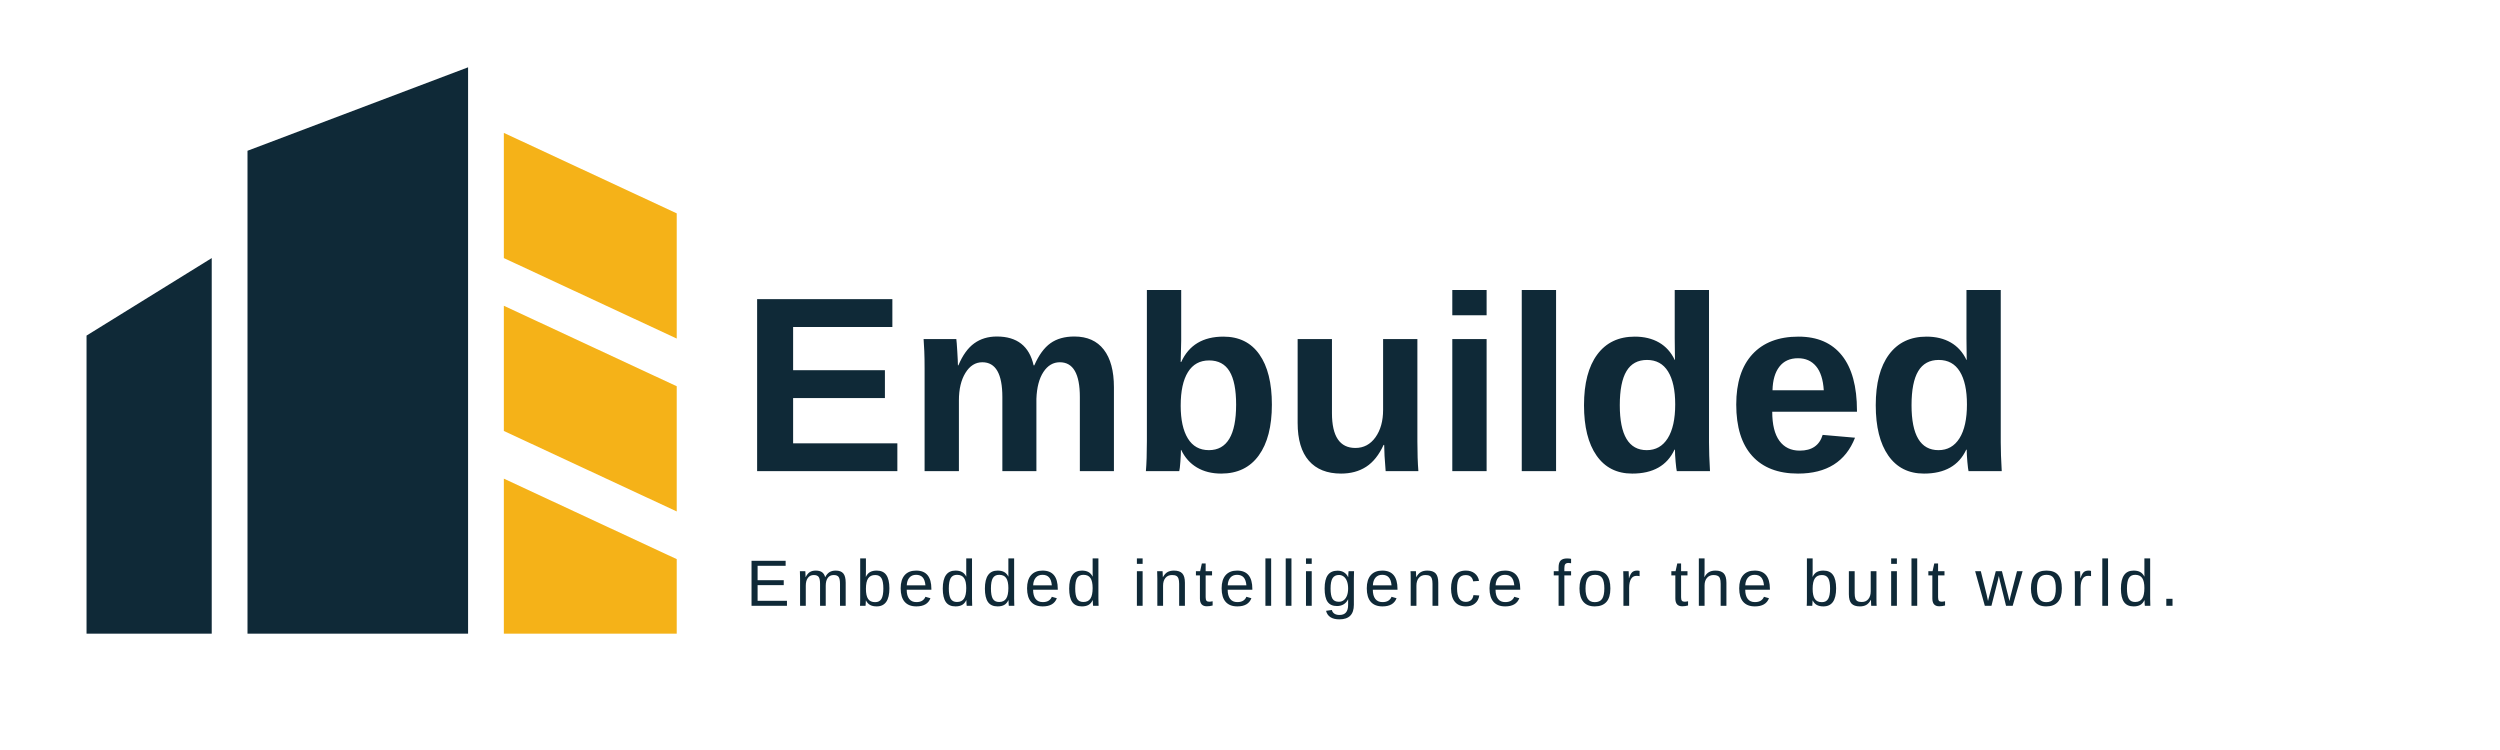
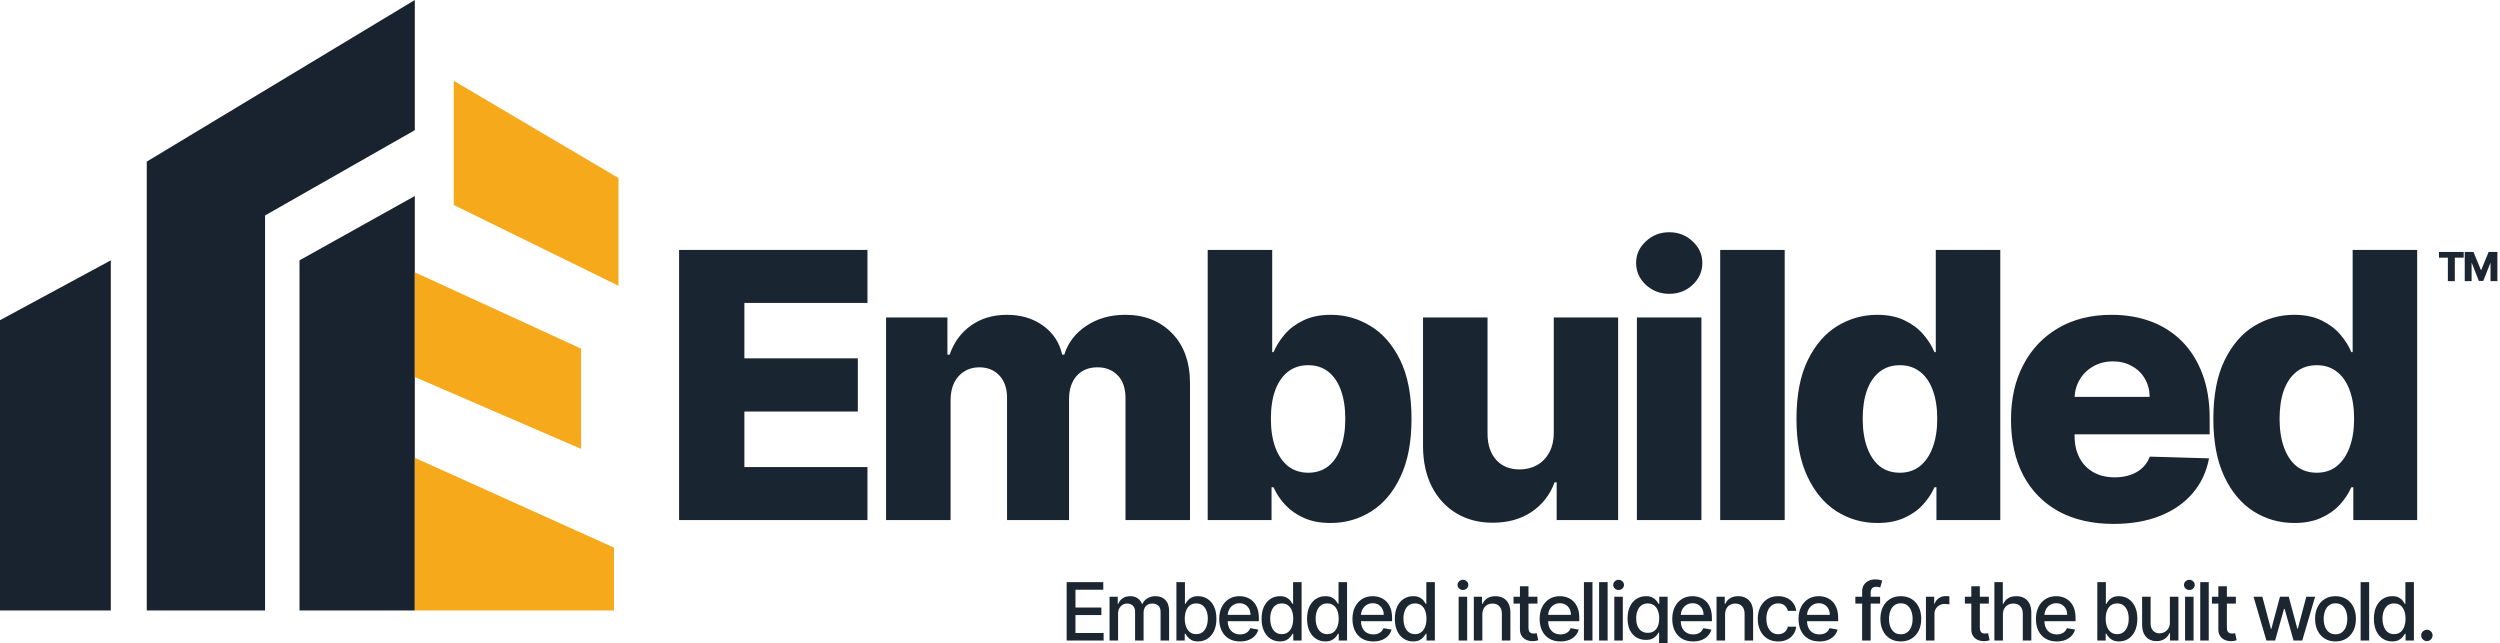
- <svg xmlns="http://www.w3.org/2000/svg" width="1300" height="390" viewBox="0 0 1300 390">
-   <style>text{font-family:Arial,Helvetica,sans-serif;fill:#0F2937}.brand{font-weight:700}.tag{letter-spacing:5px}</style>
-   <g transform="translate(45 35) scale(1.55)">
-     <g id="building-mark">
-       <path fill="#0F2937" d="M0 90 42 64v126H0ZM54 28 128 0v190H54Z" />
-       <path fill="#F5B218" d="M140 22 198 49v42l-58-27Zm0 58 58 27v42l-58-27Zm0 58 58 27v25h-58Z" />
-     </g>
-   </g>
-   <text class="brand" x="385" y="245" font-size="130">Embuilded</text>
-   <text x="388" y="315" font-size="34" letter-spacing="3">Embedded intelligence for the built world.</text>
+ <svg xmlns="http://www.w3.org/2000/svg" viewBox="0 0 1245 320">
+   <path d="M0 159.451L55.186 129.647V304H0V159.451Z" fill="#192330" />
+   <path d="M73.085 80.471L206.576 0V64.823L132 107.294V304H73.085V80.471Z" fill="#192330" />
+   <path d="M206.576 97.608L149.153 129.647V304H206.576V187.765V135.608V97.608Z" fill="#192330" />
+   <path d="M289.356 173.608L206.576 135.608V187.765L289.356 223.529V173.608Z" fill="#F5A91B" />
+   <path d="M225.966 40.235V102.078L308 142.314V88.667L225.966 40.235Z" fill="#F5A91B" />
+   <path d="M206.576 228L305.763 272.706V304H206.576V228Z" fill="#F5A91B" />
+   <path d="M338.183 259V124.455H431.997V150.864H370.702V178.457H427.201V204.932H370.702V232.59H431.997V259H338.183ZM441.263 259V158.091H471.811V176.617H472.928C475.03 170.486 478.578 165.646 483.571 162.098C488.564 158.551 494.52 156.777 501.44 156.777C508.448 156.777 514.448 158.573 519.441 162.164C524.434 165.755 527.609 170.573 528.967 176.617H530.018C531.901 170.617 535.58 165.821 541.055 162.23C546.53 158.595 552.99 156.777 560.435 156.777C569.983 156.777 577.735 159.843 583.692 165.974C589.648 172.062 592.626 180.428 592.626 191.07V259H560.501V198.428C560.501 193.392 559.209 189.559 556.625 186.931C554.041 184.26 550.69 182.924 546.573 182.924C542.15 182.924 538.668 184.369 536.128 187.26C533.631 190.107 532.383 193.939 532.383 198.757V259H501.506V198.1C501.506 193.413 500.236 189.713 497.695 186.997C495.155 184.282 491.805 182.924 487.644 182.924C484.841 182.924 482.366 183.603 480.22 184.961C478.074 186.275 476.388 188.158 475.162 190.61C473.979 193.063 473.388 195.954 473.388 199.282V259H441.263ZM601.432 259V124.455H633.557V175.369H634.214C635.528 172.303 637.39 169.347 639.799 166.5C642.251 163.653 645.361 161.332 649.127 159.536C652.938 157.697 657.493 156.777 662.792 156.777C669.8 156.777 676.347 158.616 682.435 162.295C688.567 165.974 693.516 171.646 697.283 179.311C701.049 186.975 702.932 196.742 702.932 208.611C702.932 220.042 701.115 229.612 697.48 237.32C693.888 245.029 689.027 250.81 682.895 254.664C676.807 258.518 670.041 260.445 662.595 260.445C657.515 260.445 653.113 259.613 649.39 257.949C645.667 256.285 642.536 254.095 639.996 251.379C637.499 248.664 635.572 245.751 634.214 242.642H633.229V259H601.432ZM632.9 208.545C632.9 213.976 633.623 218.706 635.068 222.736C636.558 226.765 638.682 229.897 641.441 232.13C644.244 234.32 647.594 235.415 651.492 235.415C655.434 235.415 658.785 234.32 661.544 232.13C664.303 229.897 666.384 226.765 667.785 222.736C669.23 218.706 669.953 213.976 669.953 208.545C669.953 203.115 669.23 198.406 667.785 194.421C666.384 190.435 664.303 187.348 661.544 185.158C658.829 182.968 655.478 181.873 651.492 181.873C647.551 181.873 644.2 182.946 641.441 185.092C638.682 187.238 636.558 190.304 635.068 194.289C633.623 198.275 632.9 203.027 632.9 208.545ZM773.772 215.444V158.091H805.831V259H775.217V240.211H774.166C771.932 246.386 768.122 251.292 762.735 254.927C757.392 258.518 750.932 260.314 743.355 260.314C736.478 260.314 730.434 258.737 725.222 255.584C720.011 252.43 715.959 248.029 713.069 242.379C710.178 236.685 708.711 230.028 708.667 222.407V158.091H740.792V216.1C740.836 221.575 742.282 225.889 745.128 229.043C747.975 232.196 751.851 233.773 756.757 233.773C759.954 233.773 762.822 233.072 765.363 231.67C767.947 230.225 769.983 228.145 771.472 225.429C773.005 222.67 773.772 219.341 773.772 215.444ZM815.179 259V158.091H847.305V259H815.179ZM831.275 146.331C826.764 146.331 822.888 144.842 819.647 141.864C816.406 138.842 814.785 135.207 814.785 130.958C814.785 126.754 816.406 123.163 819.647 120.184C822.888 117.162 826.764 115.651 831.275 115.651C835.83 115.651 839.706 117.162 842.903 120.184C846.144 123.163 847.765 126.754 847.765 130.958C847.765 135.207 846.144 138.842 842.903 141.864C839.706 144.842 835.83 146.331 831.275 146.331ZM888.778 124.455V259H856.653V124.455H888.778ZM934.981 260.445C927.536 260.445 920.769 258.518 914.681 254.664C908.593 250.81 903.732 245.029 900.097 237.32C896.462 229.612 894.644 220.042 894.644 208.611C894.644 196.742 896.527 186.975 900.294 179.311C904.06 171.646 908.988 165.974 915.075 162.295C921.207 158.616 927.799 156.777 934.85 156.777C940.149 156.777 944.682 157.697 948.449 159.536C952.216 161.332 955.325 163.653 957.778 166.5C960.231 169.347 962.092 172.303 963.362 175.369H964.019V124.455H996.144V259H964.347V242.642H963.362C962.004 245.751 960.077 248.664 957.581 251.379C955.084 254.095 951.953 256.285 948.186 257.949C944.463 259.613 940.062 260.445 934.981 260.445ZM946.15 235.415C950.048 235.415 953.376 234.32 956.135 232.13C958.895 229.897 961.019 226.765 962.508 222.736C963.997 218.706 964.742 213.976 964.742 208.545C964.742 203.027 963.997 198.275 962.508 194.289C961.063 190.304 958.938 187.238 956.135 185.092C953.376 182.946 950.048 181.873 946.15 181.873C942.164 181.873 938.792 182.968 936.032 185.158C933.273 187.348 931.171 190.435 929.726 194.421C928.324 198.406 927.623 203.115 927.623 208.545C927.623 213.976 928.346 218.706 929.791 222.736C931.237 226.765 933.317 229.897 936.032 232.13C938.792 234.32 942.164 235.415 946.15 235.415ZM1052.53 260.905C1041.98 260.905 1032.87 258.825 1025.2 254.664C1017.58 250.46 1011.71 244.481 1007.59 236.729C1003.52 228.933 1001.48 219.67 1001.48 208.94C1001.48 198.516 1003.54 189.406 1007.66 181.61C1011.78 173.77 1017.58 167.683 1025.07 163.347C1032.56 158.967 1041.38 156.777 1051.55 156.777C1058.73 156.777 1065.3 157.894 1071.25 160.127C1077.21 162.361 1082.36 165.668 1086.69 170.048C1091.03 174.427 1094.4 179.836 1096.81 186.274C1099.22 192.669 1100.42 200.005 1100.42 208.283V216.298H1012.72V197.64H1070.53C1070.49 194.224 1069.68 191.18 1068.1 188.508C1066.52 185.837 1064.36 183.756 1061.6 182.267C1058.88 180.734 1055.75 179.968 1052.2 179.968C1048.61 179.968 1045.39 180.778 1042.54 182.398C1039.7 183.975 1037.44 186.143 1035.78 188.902C1034.11 191.618 1033.24 194.705 1033.15 198.165V217.152C1033.15 221.269 1033.96 224.882 1035.58 227.991C1037.2 231.057 1039.5 233.444 1042.48 235.152C1045.46 236.86 1049 237.714 1053.12 237.714C1055.97 237.714 1058.55 237.32 1060.87 236.532C1063.2 235.744 1065.19 234.583 1066.85 233.05C1068.52 231.517 1069.76 229.634 1070.6 227.4L1100.09 228.254C1098.87 234.868 1096.17 240.627 1092.01 245.532C1087.9 250.394 1082.49 254.182 1075.79 256.898C1069.09 259.569 1061.33 260.905 1052.53 260.905ZM1142.59 260.445C1135.14 260.445 1128.37 258.518 1122.29 254.664C1116.2 250.81 1111.34 245.029 1107.7 237.32C1104.07 229.612 1102.25 220.042 1102.25 208.611C1102.25 196.742 1104.13 186.975 1107.9 179.311C1111.67 171.646 1116.59 165.974 1122.68 162.295C1128.81 158.616 1135.4 156.777 1142.45 156.777C1147.75 156.777 1152.29 157.697 1156.05 159.536C1159.82 161.332 1162.93 163.653 1165.38 166.5C1167.84 169.347 1169.7 172.303 1170.97 175.369H1171.62V124.455H1203.75V259H1171.95V242.642H1170.97C1169.61 245.751 1167.68 248.664 1165.19 251.379C1162.69 254.095 1159.56 256.285 1155.79 257.949C1152.07 259.613 1147.67 260.445 1142.59 260.445ZM1153.75 235.415C1157.65 235.415 1160.98 234.32 1163.74 232.13C1166.5 229.897 1168.62 226.765 1170.11 222.736C1171.6 218.706 1172.35 213.976 1172.35 208.545C1172.35 203.027 1171.6 198.275 1170.11 194.289C1168.67 190.304 1166.54 187.238 1163.74 185.092C1160.98 182.946 1157.65 181.873 1153.75 181.873C1149.77 181.873 1146.4 182.968 1143.64 185.158C1140.88 187.348 1138.78 190.435 1137.33 194.421C1135.93 198.406 1135.23 203.115 1135.23 208.545C1135.23 213.976 1135.95 218.706 1137.4 222.736C1138.84 226.765 1140.92 229.897 1143.64 232.13C1146.4 234.32 1149.77 235.415 1153.75 235.415Z" fill="#1A2532" />
+   <path d="M531.196 319V289.909H549.435V293.688H535.585V302.551H548.483V306.315H535.585V315.222H549.605V319H531.196ZM552.557 319V297.182H556.633V300.733H556.903C557.358 299.53 558.101 298.593 559.133 297.92C560.166 297.239 561.401 296.898 562.841 296.898C564.299 296.898 565.521 297.239 566.506 297.92C567.5 298.602 568.234 299.54 568.707 300.733H568.935C569.455 299.568 570.284 298.64 571.42 297.949C572.557 297.248 573.911 296.898 575.483 296.898C577.462 296.898 579.077 297.518 580.327 298.759C581.586 299.999 582.216 301.869 582.216 304.369V319H577.969V304.767C577.969 303.29 577.566 302.22 576.761 301.557C575.956 300.894 574.995 300.562 573.878 300.562C572.495 300.562 571.42 300.989 570.653 301.841C569.886 302.684 569.503 303.768 569.503 305.094V319H565.27V304.497C565.27 303.313 564.9 302.362 564.162 301.642C563.423 300.922 562.462 300.562 561.278 300.562C560.473 300.562 559.73 300.776 559.048 301.202C558.376 301.618 557.831 302.201 557.415 302.949C557.007 303.697 556.804 304.563 556.804 305.548V319H552.557ZM585.849 319V289.909H590.096V300.719H590.352C590.598 300.264 590.953 299.739 591.417 299.142C591.881 298.545 592.525 298.025 593.349 297.58C594.173 297.125 595.262 296.898 596.616 296.898C598.378 296.898 599.95 297.343 601.332 298.233C602.715 299.123 603.799 300.406 604.585 302.082C605.38 303.759 605.778 305.776 605.778 308.134C605.778 310.491 605.385 312.513 604.599 314.199C603.813 315.875 602.734 317.168 601.361 318.077C599.987 318.976 598.42 319.426 596.659 319.426C595.333 319.426 594.249 319.204 593.406 318.759C592.573 318.313 591.919 317.793 591.446 317.196C590.972 316.599 590.608 316.069 590.352 315.605H589.997V319H585.849ZM590.011 308.091C590.011 309.625 590.234 310.97 590.679 312.125C591.124 313.28 591.768 314.185 592.611 314.838C593.453 315.482 594.486 315.804 595.707 315.804C596.976 315.804 598.037 315.468 598.889 314.795C599.741 314.114 600.385 313.19 600.821 312.026C601.266 310.861 601.488 309.549 601.488 308.091C601.488 306.652 601.271 305.359 600.835 304.213C600.409 303.067 599.765 302.163 598.903 301.5C598.051 300.837 596.986 300.506 595.707 300.506C594.476 300.506 593.434 300.823 592.582 301.457C591.739 302.092 591.1 302.977 590.664 304.114C590.229 305.25 590.011 306.576 590.011 308.091ZM617.551 319.44C615.401 319.44 613.55 318.981 611.997 318.062C610.453 317.134 609.26 315.832 608.417 314.156C607.584 312.471 607.167 310.496 607.167 308.233C607.167 305.998 607.584 304.028 608.417 302.324C609.26 300.619 610.434 299.289 611.94 298.332C613.455 297.376 615.226 296.898 617.252 296.898C618.483 296.898 619.677 297.101 620.832 297.509C621.987 297.916 623.024 298.555 623.943 299.426C624.861 300.297 625.586 301.429 626.116 302.821C626.646 304.204 626.912 305.884 626.912 307.864V309.369H609.568V306.188H622.75C622.75 305.07 622.522 304.08 622.068 303.219C621.613 302.348 620.974 301.661 620.15 301.159C619.336 300.657 618.379 300.406 617.281 300.406C616.088 300.406 615.046 300.7 614.156 301.287C613.275 301.865 612.593 302.622 612.11 303.56C611.637 304.488 611.4 305.496 611.4 306.585V309.071C611.4 310.529 611.656 311.77 612.167 312.793C612.688 313.815 613.412 314.597 614.34 315.136C615.269 315.667 616.353 315.932 617.593 315.932C618.398 315.932 619.132 315.818 619.795 315.591C620.458 315.354 621.031 315.004 621.514 314.54C621.997 314.076 622.366 313.503 622.622 312.821L626.642 313.545C626.32 314.729 625.742 315.766 624.909 316.656C624.085 317.537 623.048 318.223 621.798 318.716C620.557 319.199 619.142 319.44 617.551 319.44ZM637.391 319.426C635.63 319.426 634.058 318.976 632.676 318.077C631.302 317.168 630.223 315.875 629.437 314.199C628.66 312.513 628.272 310.491 628.272 308.134C628.272 305.776 628.665 303.759 629.451 302.082C630.247 300.406 631.336 299.123 632.718 298.233C634.101 297.343 635.668 296.898 637.42 296.898C638.774 296.898 639.863 297.125 640.687 297.58C641.52 298.025 642.164 298.545 642.619 299.142C643.083 299.739 643.443 300.264 643.698 300.719H643.954V289.909H648.201V319H644.053V315.605H643.698C643.443 316.069 643.073 316.599 642.59 317.196C642.117 317.793 641.463 318.313 640.63 318.759C639.797 319.204 638.717 319.426 637.391 319.426ZM638.329 315.804C639.551 315.804 640.583 315.482 641.426 314.838C642.278 314.185 642.922 313.28 643.357 312.125C643.802 310.97 644.025 309.625 644.025 308.091C644.025 306.576 643.807 305.25 643.372 304.114C642.936 302.977 642.297 302.092 641.454 301.457C640.611 300.823 639.57 300.506 638.329 300.506C637.051 300.506 635.985 300.837 635.133 301.5C634.281 302.163 633.637 303.067 633.201 304.213C632.775 305.359 632.562 306.652 632.562 308.091C632.562 309.549 632.78 310.861 633.215 312.026C633.651 313.19 634.295 314.114 635.147 314.795C636.009 315.468 637.07 315.804 638.329 315.804ZM660.031 319.426C658.269 319.426 656.697 318.976 655.315 318.077C653.942 317.168 652.862 315.875 652.076 314.199C651.299 312.513 650.911 310.491 650.911 308.134C650.911 305.776 651.304 303.759 652.09 302.082C652.886 300.406 653.975 299.123 655.357 298.233C656.74 297.343 658.307 296.898 660.059 296.898C661.413 296.898 662.502 297.125 663.326 297.58C664.159 298.025 664.803 298.545 665.258 299.142C665.722 299.739 666.082 300.264 666.337 300.719H666.593V289.909H670.84V319H666.692V315.605H666.337C666.082 316.069 665.712 316.599 665.229 317.196C664.756 317.793 664.103 318.313 663.269 318.759C662.436 319.204 661.356 319.426 660.031 319.426ZM660.968 315.804C662.19 315.804 663.222 315.482 664.065 314.838C664.917 314.185 665.561 313.28 665.996 312.125C666.442 310.97 666.664 309.625 666.664 308.091C666.664 306.576 666.446 305.25 666.011 304.114C665.575 302.977 664.936 302.092 664.093 301.457C663.25 300.823 662.209 300.506 660.968 300.506C659.69 300.506 658.624 300.837 657.772 301.5C656.92 302.163 656.276 303.067 655.84 304.213C655.414 305.359 655.201 306.652 655.201 308.091C655.201 309.549 655.419 310.861 655.854 312.026C656.29 313.19 656.934 314.114 657.786 314.795C658.648 315.468 659.709 315.804 660.968 315.804ZM683.905 319.44C681.756 319.44 679.904 318.981 678.351 318.062C676.808 317.134 675.615 315.832 674.772 314.156C673.939 312.471 673.522 310.496 673.522 308.233C673.522 305.998 673.939 304.028 674.772 302.324C675.615 300.619 676.789 299.289 678.295 298.332C679.81 297.376 681.581 296.898 683.607 296.898C684.838 296.898 686.031 297.101 687.187 297.509C688.342 297.916 689.379 298.555 690.297 299.426C691.216 300.297 691.94 301.429 692.471 302.821C693.001 304.204 693.266 305.884 693.266 307.864V309.369H675.922V306.188H689.104C689.104 305.07 688.877 304.08 688.422 303.219C687.968 302.348 687.329 301.661 686.505 301.159C685.69 300.657 684.734 300.406 683.636 300.406C682.442 300.406 681.401 300.7 680.511 301.287C679.63 301.865 678.948 302.622 678.465 303.56C677.992 304.488 677.755 305.496 677.755 306.585V309.071C677.755 310.529 678.011 311.77 678.522 312.793C679.043 313.815 679.767 314.597 680.695 315.136C681.623 315.667 682.707 315.932 683.948 315.932C684.753 315.932 685.487 315.818 686.15 315.591C686.813 315.354 687.386 315.004 687.868 314.54C688.351 314.076 688.721 313.503 688.976 312.821L692.996 313.545C692.674 314.729 692.097 315.766 691.263 316.656C690.439 317.537 689.403 318.223 688.153 318.716C686.912 319.199 685.496 319.44 683.905 319.44ZM703.746 319.426C701.985 319.426 700.413 318.976 699.03 318.077C697.657 317.168 696.578 315.875 695.792 314.199C695.015 312.513 694.627 310.491 694.627 308.134C694.627 305.776 695.02 303.759 695.806 302.082C696.601 300.406 697.69 299.123 699.073 298.233C700.455 297.343 702.023 296.898 703.775 296.898C705.129 296.898 706.218 297.125 707.042 297.58C707.875 298.025 708.519 298.545 708.973 299.142C709.437 299.739 709.797 300.264 710.053 300.719H710.309V289.909H714.556V319H710.408V315.605H710.053C709.797 316.069 709.428 316.599 708.945 317.196C708.472 317.793 707.818 318.313 706.985 318.759C706.151 319.204 705.072 319.426 703.746 319.426ZM704.684 315.804C705.905 315.804 706.937 315.482 707.78 314.838C708.633 314.185 709.276 313.28 709.712 312.125C710.157 310.97 710.38 309.625 710.38 308.091C710.38 306.576 710.162 305.25 709.726 304.114C709.291 302.977 708.651 302.092 707.809 301.457C706.966 300.823 705.924 300.506 704.684 300.506C703.405 300.506 702.34 300.837 701.488 301.5C700.635 302.163 699.991 303.067 699.556 304.213C699.13 305.359 698.917 306.652 698.917 308.091C698.917 309.549 699.134 310.861 699.57 312.026C700.006 313.19 700.65 314.114 701.502 314.795C702.364 315.468 703.424 315.804 704.684 315.804ZM726.404 319V297.182H730.651V319H726.404ZM728.548 293.815C727.81 293.815 727.175 293.569 726.645 293.077C726.124 292.575 725.864 291.978 725.864 291.287C725.864 290.586 726.124 289.99 726.645 289.497C727.175 288.995 727.81 288.744 728.548 288.744C729.287 288.744 729.917 288.995 730.438 289.497C730.968 289.99 731.233 290.586 731.233 291.287C731.233 291.978 730.968 292.575 730.438 293.077C729.917 293.569 729.287 293.815 728.548 293.815ZM738.212 306.045V319H733.964V297.182H738.041V300.733H738.311C738.813 299.578 739.599 298.65 740.669 297.949C741.749 297.248 743.107 296.898 744.746 296.898C746.232 296.898 747.535 297.21 748.652 297.835C749.769 298.451 750.636 299.369 751.251 300.591C751.867 301.812 752.175 303.323 752.175 305.122V319H747.928V305.634C747.928 304.052 747.516 302.816 746.692 301.926C745.868 301.027 744.736 300.577 743.297 300.577C742.312 300.577 741.436 300.79 740.669 301.216C739.911 301.642 739.31 302.267 738.865 303.091C738.429 303.905 738.212 304.89 738.212 306.045ZM765.655 297.182V300.591H753.738V297.182H765.655ZM756.934 291.955H761.181V312.594C761.181 313.418 761.304 314.038 761.55 314.455C761.797 314.862 762.114 315.141 762.502 315.293C762.9 315.435 763.331 315.506 763.795 315.506C764.136 315.506 764.434 315.482 764.689 315.435C764.945 315.387 765.144 315.349 765.286 315.321L766.053 318.83C765.807 318.924 765.457 319.019 765.002 319.114C764.547 319.218 763.979 319.275 763.297 319.284C762.18 319.303 761.138 319.104 760.172 318.688C759.207 318.271 758.425 317.627 757.829 316.756C757.232 315.884 756.934 314.791 756.934 313.474V291.955ZM777.123 319.44C774.973 319.44 773.122 318.981 771.569 318.062C770.025 317.134 768.832 315.832 767.989 314.156C767.156 312.471 766.739 310.496 766.739 308.233C766.739 305.998 767.156 304.028 767.989 302.324C768.832 300.619 770.006 299.289 771.512 298.332C773.027 297.376 774.798 296.898 776.824 296.898C778.055 296.898 779.249 297.101 780.404 297.509C781.559 297.916 782.596 298.555 783.515 299.426C784.433 300.297 785.158 301.429 785.688 302.821C786.218 304.204 786.483 305.884 786.483 307.864V309.369H769.14V306.188H782.321C782.321 305.07 782.094 304.08 781.64 303.219C781.185 302.348 780.546 301.661 779.722 301.159C778.908 300.657 777.951 300.406 776.853 300.406C775.66 300.406 774.618 300.7 773.728 301.287C772.847 301.865 772.165 302.622 771.682 303.56C771.209 304.488 770.972 305.496 770.972 306.585V309.071C770.972 310.529 771.228 311.77 771.739 312.793C772.26 313.815 772.984 314.597 773.912 315.136C774.84 315.667 775.925 315.932 777.165 315.932C777.97 315.932 778.704 315.818 779.367 315.591C780.03 315.354 780.603 315.004 781.086 314.54C781.569 314.076 781.938 313.503 782.194 312.821L786.213 313.545C785.892 314.729 785.314 315.766 784.481 316.656C783.657 317.537 782.62 318.223 781.37 318.716C780.129 319.199 778.713 319.44 777.123 319.44ZM793.043 289.909V319H788.796V289.909H793.043ZM800.604 289.909V319H796.357V289.909H800.604ZM803.918 319V297.182H808.165V319H803.918ZM806.062 293.815C805.324 293.815 804.689 293.569 804.159 293.077C803.638 292.575 803.378 291.978 803.378 291.287C803.378 290.586 803.638 289.99 804.159 289.497C804.689 288.995 805.324 288.744 806.062 288.744C806.801 288.744 807.431 288.995 807.952 289.497C808.482 289.99 808.747 290.586 808.747 291.287C808.747 291.978 808.482 292.575 807.952 293.077C807.431 293.569 806.801 293.815 806.062 293.815ZM820.626 327.636C818.893 327.636 817.402 327.409 816.152 326.955C814.911 326.5 813.898 325.899 813.112 325.151C812.326 324.402 811.739 323.583 811.351 322.693L815.001 321.188C815.257 321.604 815.598 322.045 816.024 322.509C816.46 322.982 817.047 323.384 817.785 323.716C818.533 324.047 819.495 324.213 820.669 324.213C822.279 324.213 823.609 323.82 824.66 323.034C825.712 322.258 826.237 321.017 826.237 319.312V315.023H825.967C825.712 315.487 825.342 316.003 824.859 316.571C824.386 317.139 823.732 317.632 822.899 318.048C822.066 318.465 820.981 318.673 819.646 318.673C817.923 318.673 816.37 318.271 814.987 317.466C813.614 316.652 812.525 315.454 811.72 313.872C810.925 312.281 810.527 310.326 810.527 308.006C810.527 305.686 810.92 303.697 811.706 302.04C812.501 300.383 813.59 299.114 814.973 298.233C816.355 297.343 817.923 296.898 819.675 296.898C821.029 296.898 822.122 297.125 822.956 297.58C823.789 298.025 824.438 298.545 824.902 299.142C825.375 299.739 825.74 300.264 825.996 300.719H826.308V297.182H830.47V319.483C830.47 321.358 830.034 322.897 829.163 324.099C828.292 325.302 827.113 326.192 825.626 326.77C824.149 327.348 822.482 327.636 820.626 327.636ZM820.584 315.151C821.805 315.151 822.837 314.866 823.68 314.298C824.533 313.721 825.176 312.897 825.612 311.827C826.057 310.747 826.28 309.455 826.28 307.949C826.28 306.481 826.062 305.188 825.626 304.071C825.191 302.954 824.551 302.082 823.709 301.457C822.866 300.823 821.824 300.506 820.584 300.506C819.305 300.506 818.24 300.837 817.388 301.5C816.535 302.153 815.891 303.044 815.456 304.17C815.03 305.297 814.817 306.557 814.817 307.949C814.817 309.379 815.034 310.634 815.47 311.713C815.906 312.793 816.55 313.635 817.402 314.241C818.264 314.848 819.324 315.151 820.584 315.151ZM843.169 319.44C841.02 319.44 839.169 318.981 837.615 318.062C836.072 317.134 834.879 315.832 834.036 314.156C833.203 312.471 832.786 310.496 832.786 308.233C832.786 305.998 833.203 304.028 834.036 302.324C834.879 300.619 836.053 299.289 837.559 298.332C839.074 297.376 840.845 296.898 842.871 296.898C844.102 296.898 845.295 297.101 846.451 297.509C847.606 297.916 848.643 298.555 849.562 299.426C850.48 300.297 851.205 301.429 851.735 302.821C852.265 304.204 852.53 305.884 852.53 307.864V309.369H835.187V306.188H848.368C848.368 305.07 848.141 304.08 847.687 303.219C847.232 302.348 846.593 301.661 845.769 301.159C844.955 300.657 843.998 300.406 842.9 300.406C841.706 300.406 840.665 300.7 839.775 301.287C838.894 301.865 838.212 302.622 837.729 303.56C837.256 304.488 837.019 305.496 837.019 306.585V309.071C837.019 310.529 837.275 311.77 837.786 312.793C838.307 313.815 839.031 314.597 839.959 315.136C840.887 315.667 841.972 315.932 843.212 315.932C844.017 315.932 844.751 315.818 845.414 315.591C846.077 315.354 846.65 315.004 847.133 314.54C847.615 314.076 847.985 313.503 848.24 312.821L852.26 313.545C851.938 314.729 851.361 315.766 850.527 316.656C849.704 317.537 848.667 318.223 847.417 318.716C846.176 319.199 844.76 319.44 843.169 319.44ZM859.09 306.045V319H854.843V297.182H858.919V300.733H859.189C859.691 299.578 860.477 298.65 861.547 297.949C862.627 297.248 863.986 296.898 865.624 296.898C867.111 296.898 868.413 297.21 869.53 297.835C870.648 298.451 871.514 299.369 872.13 300.591C872.745 301.812 873.053 303.323 873.053 305.122V319H868.806V305.634C868.806 304.052 868.394 302.816 867.57 301.926C866.746 301.027 865.614 300.577 864.175 300.577C863.19 300.577 862.314 300.79 861.547 301.216C860.79 301.642 860.188 302.267 859.743 303.091C859.308 303.905 859.09 304.89 859.09 306.045ZM885.539 319.44C883.427 319.44 881.609 318.962 880.085 318.006C878.57 317.04 877.405 315.709 876.59 314.014C875.776 312.319 875.369 310.378 875.369 308.19C875.369 305.974 875.785 304.019 876.619 302.324C877.452 300.619 878.626 299.289 880.141 298.332C881.657 297.376 883.442 296.898 885.497 296.898C887.154 296.898 888.631 297.205 889.928 297.821C891.226 298.427 892.272 299.279 893.068 300.378C893.873 301.476 894.351 302.759 894.502 304.227H890.369C890.141 303.205 889.621 302.324 888.806 301.585C888.001 300.847 886.922 300.477 885.568 300.477C884.384 300.477 883.347 300.79 882.457 301.415C881.576 302.03 880.89 302.911 880.397 304.057C879.905 305.193 879.659 306.538 879.659 308.091C879.659 309.682 879.9 311.055 880.383 312.21C880.866 313.366 881.548 314.26 882.428 314.895C883.319 315.529 884.365 315.847 885.568 315.847C886.373 315.847 887.102 315.7 887.755 315.406C888.418 315.103 888.972 314.672 889.417 314.114C889.872 313.555 890.189 312.883 890.369 312.097H894.502C894.351 313.508 893.891 314.767 893.124 315.875C892.357 316.983 891.33 317.854 890.042 318.489C888.764 319.123 887.263 319.44 885.539 319.44ZM906.048 319.44C903.898 319.44 902.047 318.981 900.494 318.062C898.95 317.134 897.757 315.832 896.914 314.156C896.081 312.471 895.664 310.496 895.664 308.233C895.664 305.998 896.081 304.028 896.914 302.324C897.757 300.619 898.931 299.289 900.437 298.332C901.952 297.376 903.723 296.898 905.749 296.898C906.98 296.898 908.174 297.101 909.329 297.509C910.484 297.916 911.521 298.555 912.44 299.426C913.358 300.297 914.083 301.429 914.613 302.821C915.143 304.204 915.408 305.884 915.408 307.864V309.369H898.065V306.188H911.246C911.246 305.07 911.019 304.08 910.565 303.219C910.11 302.348 909.471 301.661 908.647 301.159C907.833 300.657 906.876 300.406 905.778 300.406C904.585 300.406 903.543 300.7 902.653 301.287C901.772 301.865 901.09 302.622 900.607 303.56C900.134 304.488 899.897 305.496 899.897 306.585V309.071C899.897 310.529 900.153 311.77 900.664 312.793C901.185 313.815 901.909 314.597 902.837 315.136C903.765 315.667 904.85 315.932 906.09 315.932C906.895 315.932 907.629 315.818 908.292 315.591C908.955 315.354 909.528 315.004 910.011 314.54C910.494 314.076 910.863 313.503 911.119 312.821L915.138 313.545C914.817 314.729 914.239 315.766 913.406 316.656C912.582 317.537 911.545 318.223 910.295 318.716C909.054 319.199 907.638 319.44 906.048 319.44ZM936.29 297.182V300.591H923.961V297.182H936.29ZM927.341 319V294.653C927.341 293.29 927.64 292.158 928.236 291.259C928.833 290.349 929.624 289.672 930.608 289.227C931.593 288.773 932.663 288.545 933.819 288.545C934.671 288.545 935.4 288.616 936.006 288.759C936.612 288.891 937.062 289.014 937.356 289.128L936.361 292.565C936.162 292.509 935.907 292.442 935.594 292.366C935.282 292.281 934.903 292.239 934.458 292.239C933.426 292.239 932.687 292.494 932.242 293.006C931.806 293.517 931.589 294.256 931.589 295.222V319H927.341ZM946.603 319.44C944.558 319.44 942.773 318.972 941.248 318.034C939.724 317.097 938.54 315.785 937.697 314.099C936.854 312.414 936.433 310.444 936.433 308.19C936.433 305.927 936.854 303.948 937.697 302.253C938.54 300.558 939.724 299.241 941.248 298.304C942.773 297.366 944.558 296.898 946.603 296.898C948.649 296.898 950.434 297.366 951.958 298.304C953.483 299.241 954.667 300.558 955.51 302.253C956.352 303.948 956.774 305.927 956.774 308.19C956.774 310.444 956.352 312.414 955.51 314.099C954.667 315.785 953.483 317.097 951.958 318.034C950.434 318.972 948.649 319.44 946.603 319.44ZM946.617 315.875C947.943 315.875 949.042 315.525 949.913 314.824C950.784 314.123 951.428 313.19 951.845 312.026C952.271 310.861 952.484 309.578 952.484 308.176C952.484 306.784 952.271 305.506 951.845 304.341C951.428 303.167 950.784 302.224 949.913 301.514C949.042 300.804 947.943 300.449 946.617 300.449C945.282 300.449 944.174 300.804 943.294 301.514C942.422 302.224 941.774 303.167 941.348 304.341C940.931 305.506 940.723 306.784 940.723 308.176C940.723 309.578 940.931 310.861 941.348 312.026C941.774 313.19 942.422 314.123 943.294 314.824C944.174 315.525 945.282 315.875 946.617 315.875ZM959.114 319V297.182H963.22V300.648H963.447C963.845 299.473 964.545 298.55 965.549 297.878C966.562 297.196 967.708 296.855 968.987 296.855C969.252 296.855 969.564 296.865 969.924 296.884C970.293 296.902 970.582 296.926 970.791 296.955V301.017C970.62 300.97 970.317 300.918 969.882 300.861C969.446 300.795 969.01 300.761 968.575 300.761C967.571 300.761 966.676 300.974 965.89 301.401C965.114 301.817 964.498 302.4 964.043 303.148C963.589 303.886 963.362 304.729 963.362 305.676V319H959.114ZM990.437 297.182V300.591H978.519V297.182H990.437ZM981.715 291.955H985.962V312.594C985.962 313.418 986.085 314.038 986.332 314.455C986.578 314.862 986.895 315.141 987.283 315.293C987.681 315.435 988.112 315.506 988.576 315.506C988.917 315.506 989.215 315.482 989.471 315.435C989.726 315.387 989.925 315.349 990.067 315.321L990.834 318.83C990.588 318.924 990.238 319.019 989.783 319.114C989.329 319.218 988.761 319.275 988.079 319.284C986.961 319.303 985.92 319.104 984.954 318.688C983.988 318.271 983.207 317.627 982.61 316.756C982.013 315.884 981.715 314.791 981.715 313.474V291.955ZM997.451 306.045V319H993.204V289.909H997.394V300.733H997.664C998.175 299.559 998.956 298.626 1000.01 297.935C1001.06 297.243 1002.43 296.898 1004.13 296.898C1005.62 296.898 1006.93 297.205 1008.05 297.821C1009.17 298.437 1010.05 299.355 1010.66 300.577C1011.29 301.789 1011.6 303.304 1011.6 305.122V319H1007.35V305.634C1007.35 304.033 1006.94 302.793 1006.12 301.912C1005.29 301.022 1004.15 300.577 1002.68 300.577C1001.67 300.577 1000.77 300.79 999.979 301.216C999.193 301.642 998.573 302.267 998.118 303.091C997.673 303.905 997.451 304.89 997.451 306.045ZM1024.27 319.44C1022.12 319.44 1020.27 318.981 1018.72 318.062C1017.17 317.134 1015.98 315.832 1015.14 314.156C1014.3 312.471 1013.89 310.496 1013.89 308.233C1013.89 305.998 1014.3 304.028 1015.14 302.324C1015.98 300.619 1017.15 299.289 1018.66 298.332C1020.17 297.376 1021.94 296.898 1023.97 296.898C1025.2 296.898 1026.4 297.101 1027.55 297.509C1028.71 297.916 1029.74 298.555 1030.66 299.426C1031.58 300.297 1032.3 301.429 1032.83 302.821C1033.37 304.204 1033.63 305.884 1033.63 307.864V309.369H1016.29V306.188H1029.47C1029.47 305.07 1029.24 304.08 1028.79 303.219C1028.33 302.348 1027.69 301.661 1026.87 301.159C1026.05 300.657 1025.1 300.406 1024 300.406C1022.81 300.406 1021.76 300.7 1020.87 301.287C1019.99 301.865 1019.31 302.622 1018.83 303.56C1018.36 304.488 1018.12 305.496 1018.12 306.585V309.071C1018.12 310.529 1018.37 311.77 1018.89 312.793C1019.41 313.815 1020.13 314.597 1021.06 315.136C1021.99 315.667 1023.07 315.932 1024.31 315.932C1025.12 315.932 1025.85 315.818 1026.51 315.591C1027.18 315.354 1027.75 315.004 1028.23 314.54C1028.72 314.076 1029.08 313.503 1029.34 312.821L1033.36 313.545C1033.04 314.729 1032.46 315.766 1031.63 316.656C1030.8 317.537 1029.77 318.223 1028.52 318.716C1027.28 319.199 1025.86 319.44 1024.27 319.44ZM1044.47 319V289.909H1048.72V300.719H1048.97C1049.22 300.264 1049.57 299.739 1050.04 299.142C1050.5 298.545 1051.15 298.025 1051.97 297.58C1052.79 297.125 1053.88 296.898 1055.24 296.898C1057 296.898 1058.57 297.343 1059.95 298.233C1061.33 299.123 1062.42 300.406 1063.21 302.082C1064 303.759 1064.4 305.776 1064.4 308.134C1064.4 310.491 1064.01 312.513 1063.22 314.199C1062.43 315.875 1061.35 317.168 1059.98 318.077C1058.61 318.976 1057.04 319.426 1055.28 319.426C1053.95 319.426 1052.87 319.204 1052.03 318.759C1051.19 318.313 1050.54 317.793 1050.07 317.196C1049.59 316.599 1049.23 316.069 1048.97 315.605H1048.62V319H1044.47ZM1048.63 308.091C1048.63 309.625 1048.85 310.97 1049.3 312.125C1049.74 313.28 1050.39 314.185 1051.23 314.838C1052.07 315.482 1053.11 315.804 1054.33 315.804C1055.6 315.804 1056.66 315.468 1057.51 314.795C1058.36 314.114 1059.01 313.19 1059.44 312.026C1059.89 310.861 1060.11 309.549 1060.11 308.091C1060.11 306.652 1059.89 305.359 1059.46 304.213C1059.03 303.067 1058.39 302.163 1057.52 301.5C1056.67 300.837 1055.61 300.506 1054.33 300.506C1053.1 300.506 1052.05 300.823 1051.2 301.457C1050.36 302.092 1049.72 302.977 1049.28 304.114C1048.85 305.25 1048.63 306.576 1048.63 308.091ZM1080.59 309.952V297.182H1084.85V319H1080.67V315.222H1080.45C1079.94 316.386 1079.14 317.357 1078.03 318.134C1076.93 318.901 1075.56 319.284 1073.93 319.284C1072.53 319.284 1071.28 318.976 1070.21 318.361C1069.14 317.736 1068.29 316.812 1067.68 315.591C1067.07 314.369 1066.77 312.859 1066.77 311.06V297.182H1071.01V310.548C1071.01 312.035 1071.43 313.219 1072.25 314.099C1073.07 314.98 1074.14 315.42 1075.46 315.42C1076.26 315.42 1077.05 315.222 1077.83 314.824C1078.63 314.426 1079.29 313.825 1079.81 313.02C1080.34 312.215 1080.6 311.192 1080.59 309.952ZM1088.16 319V297.182H1092.4V319H1088.16ZM1090.3 293.815C1089.56 293.815 1088.93 293.569 1088.4 293.077C1087.88 292.575 1087.62 291.978 1087.62 291.287C1087.62 290.586 1087.88 289.99 1088.4 289.497C1088.93 288.995 1089.56 288.744 1090.3 288.744C1091.04 288.744 1091.67 288.995 1092.19 289.497C1092.72 289.99 1092.99 290.586 1092.99 291.287C1092.99 291.978 1092.72 292.575 1092.19 293.077C1091.67 293.569 1091.04 293.815 1090.3 293.815ZM1099.96 289.909V319H1095.72V289.909H1099.96ZM1113.46 297.182V300.591H1101.55V297.182H1113.46ZM1104.74 291.955H1108.99V312.594C1108.99 313.418 1109.11 314.038 1109.36 314.455C1109.6 314.862 1109.92 315.141 1110.31 315.293C1110.71 315.435 1111.14 315.506 1111.6 315.506C1111.94 315.506 1112.24 315.482 1112.5 315.435C1112.75 315.387 1112.95 315.349 1113.09 315.321L1113.86 318.83C1113.61 318.924 1113.26 319.019 1112.81 319.114C1112.36 319.218 1111.79 319.275 1111.11 319.284C1109.99 319.303 1108.95 319.104 1107.98 318.688C1107.01 318.271 1106.23 317.627 1105.64 316.756C1105.04 315.884 1104.74 314.791 1104.74 313.474V291.955ZM1128.68 319L1122.26 297.182H1126.65L1130.92 313.205H1131.13L1135.42 297.182H1139.81L1144.08 313.134H1144.29L1148.54 297.182H1152.92L1146.52 319H1142.19L1137.75 303.247H1137.43L1133 319H1128.68ZM1163.08 319.44C1161.04 319.44 1159.25 318.972 1157.73 318.034C1156.2 317.097 1155.02 315.785 1154.18 314.099C1153.33 312.414 1152.91 310.444 1152.91 308.19C1152.91 305.927 1153.33 303.948 1154.18 302.253C1155.02 300.558 1156.2 299.241 1157.73 298.304C1159.25 297.366 1161.04 296.898 1163.08 296.898C1165.13 296.898 1166.91 297.366 1168.44 298.304C1169.96 299.241 1171.14 300.558 1171.99 302.253C1172.83 303.948 1173.25 305.927 1173.25 308.19C1173.25 310.444 1172.83 312.414 1171.99 314.099C1171.14 315.785 1169.96 317.097 1168.44 318.034C1166.91 318.972 1165.13 319.44 1163.08 319.44ZM1163.1 315.875C1164.42 315.875 1165.52 315.525 1166.39 314.824C1167.26 314.123 1167.91 313.19 1168.32 312.026C1168.75 310.861 1168.96 309.578 1168.96 308.176C1168.96 306.784 1168.75 305.506 1168.32 304.341C1167.91 303.167 1167.26 302.224 1166.39 301.514C1165.52 300.804 1164.42 300.449 1163.1 300.449C1161.76 300.449 1160.65 300.804 1159.77 301.514C1158.9 302.224 1158.25 303.167 1157.83 304.341C1157.41 305.506 1157.2 306.784 1157.2 308.176C1157.2 309.578 1157.41 310.861 1157.83 312.026C1158.25 313.19 1158.9 314.123 1159.77 314.824C1160.65 315.525 1161.76 315.875 1163.1 315.875ZM1179.84 289.909V319H1175.59V289.909H1179.84ZM1191.32 319.426C1189.56 319.426 1187.99 318.976 1186.61 318.077C1185.23 317.168 1184.15 315.875 1183.37 314.199C1182.59 312.513 1182.2 310.491 1182.2 308.134C1182.2 305.776 1182.59 303.759 1183.38 302.082C1184.18 300.406 1185.27 299.123 1186.65 298.233C1188.03 297.343 1189.6 296.898 1191.35 296.898C1192.7 296.898 1193.79 297.125 1194.62 297.58C1195.45 298.025 1196.09 298.545 1196.55 299.142C1197.01 299.739 1197.37 300.264 1197.63 300.719H1197.88V289.909H1202.13V319H1197.98V315.605H1197.63C1197.37 316.069 1197 316.599 1196.52 317.196C1196.05 317.793 1195.39 318.313 1194.56 318.759C1193.73 319.204 1192.65 319.426 1191.32 319.426ZM1192.26 315.804C1193.48 315.804 1194.51 315.482 1195.36 314.838C1196.21 314.185 1196.85 313.28 1197.29 312.125C1197.73 310.97 1197.95 309.625 1197.95 308.091C1197.95 306.576 1197.74 305.25 1197.3 304.114C1196.87 302.977 1196.23 302.092 1195.38 301.457C1194.54 300.823 1193.5 300.506 1192.26 300.506C1190.98 300.506 1189.91 300.837 1189.06 301.5C1188.21 302.163 1187.57 303.067 1187.13 304.213C1186.7 305.359 1186.49 306.652 1186.49 308.091C1186.49 309.549 1186.71 310.861 1187.15 312.026C1187.58 313.19 1188.22 314.114 1189.08 314.795C1189.94 315.468 1191 315.804 1192.26 315.804ZM1208.59 319.27C1207.81 319.27 1207.15 318.995 1206.59 318.446C1206.03 317.887 1205.75 317.215 1205.75 316.429C1205.75 315.652 1206.03 314.99 1206.59 314.44C1207.15 313.882 1207.81 313.602 1208.59 313.602C1209.37 313.602 1210.04 313.882 1210.59 314.44C1211.15 314.99 1211.43 315.652 1211.43 316.429C1211.43 316.95 1211.3 317.428 1211.03 317.864C1210.78 318.29 1210.44 318.631 1210.01 318.886C1209.59 319.142 1209.11 319.27 1208.59 319.27Z" fill="#1B2631" />
+   <path d="M1214.62 128.31V125.455H1226.92V128.31H1222.51V140H1219.04V128.31H1214.62ZM1227.44 125.455H1231.79L1235.48 134.46H1235.65L1239.35 125.455H1243.7V140H1240.28V131.065H1240.16L1236.66 139.908H1234.47L1230.98 131.016H1230.86V140H1227.44V125.455Z" fill="#1C2632" />
</svg>
